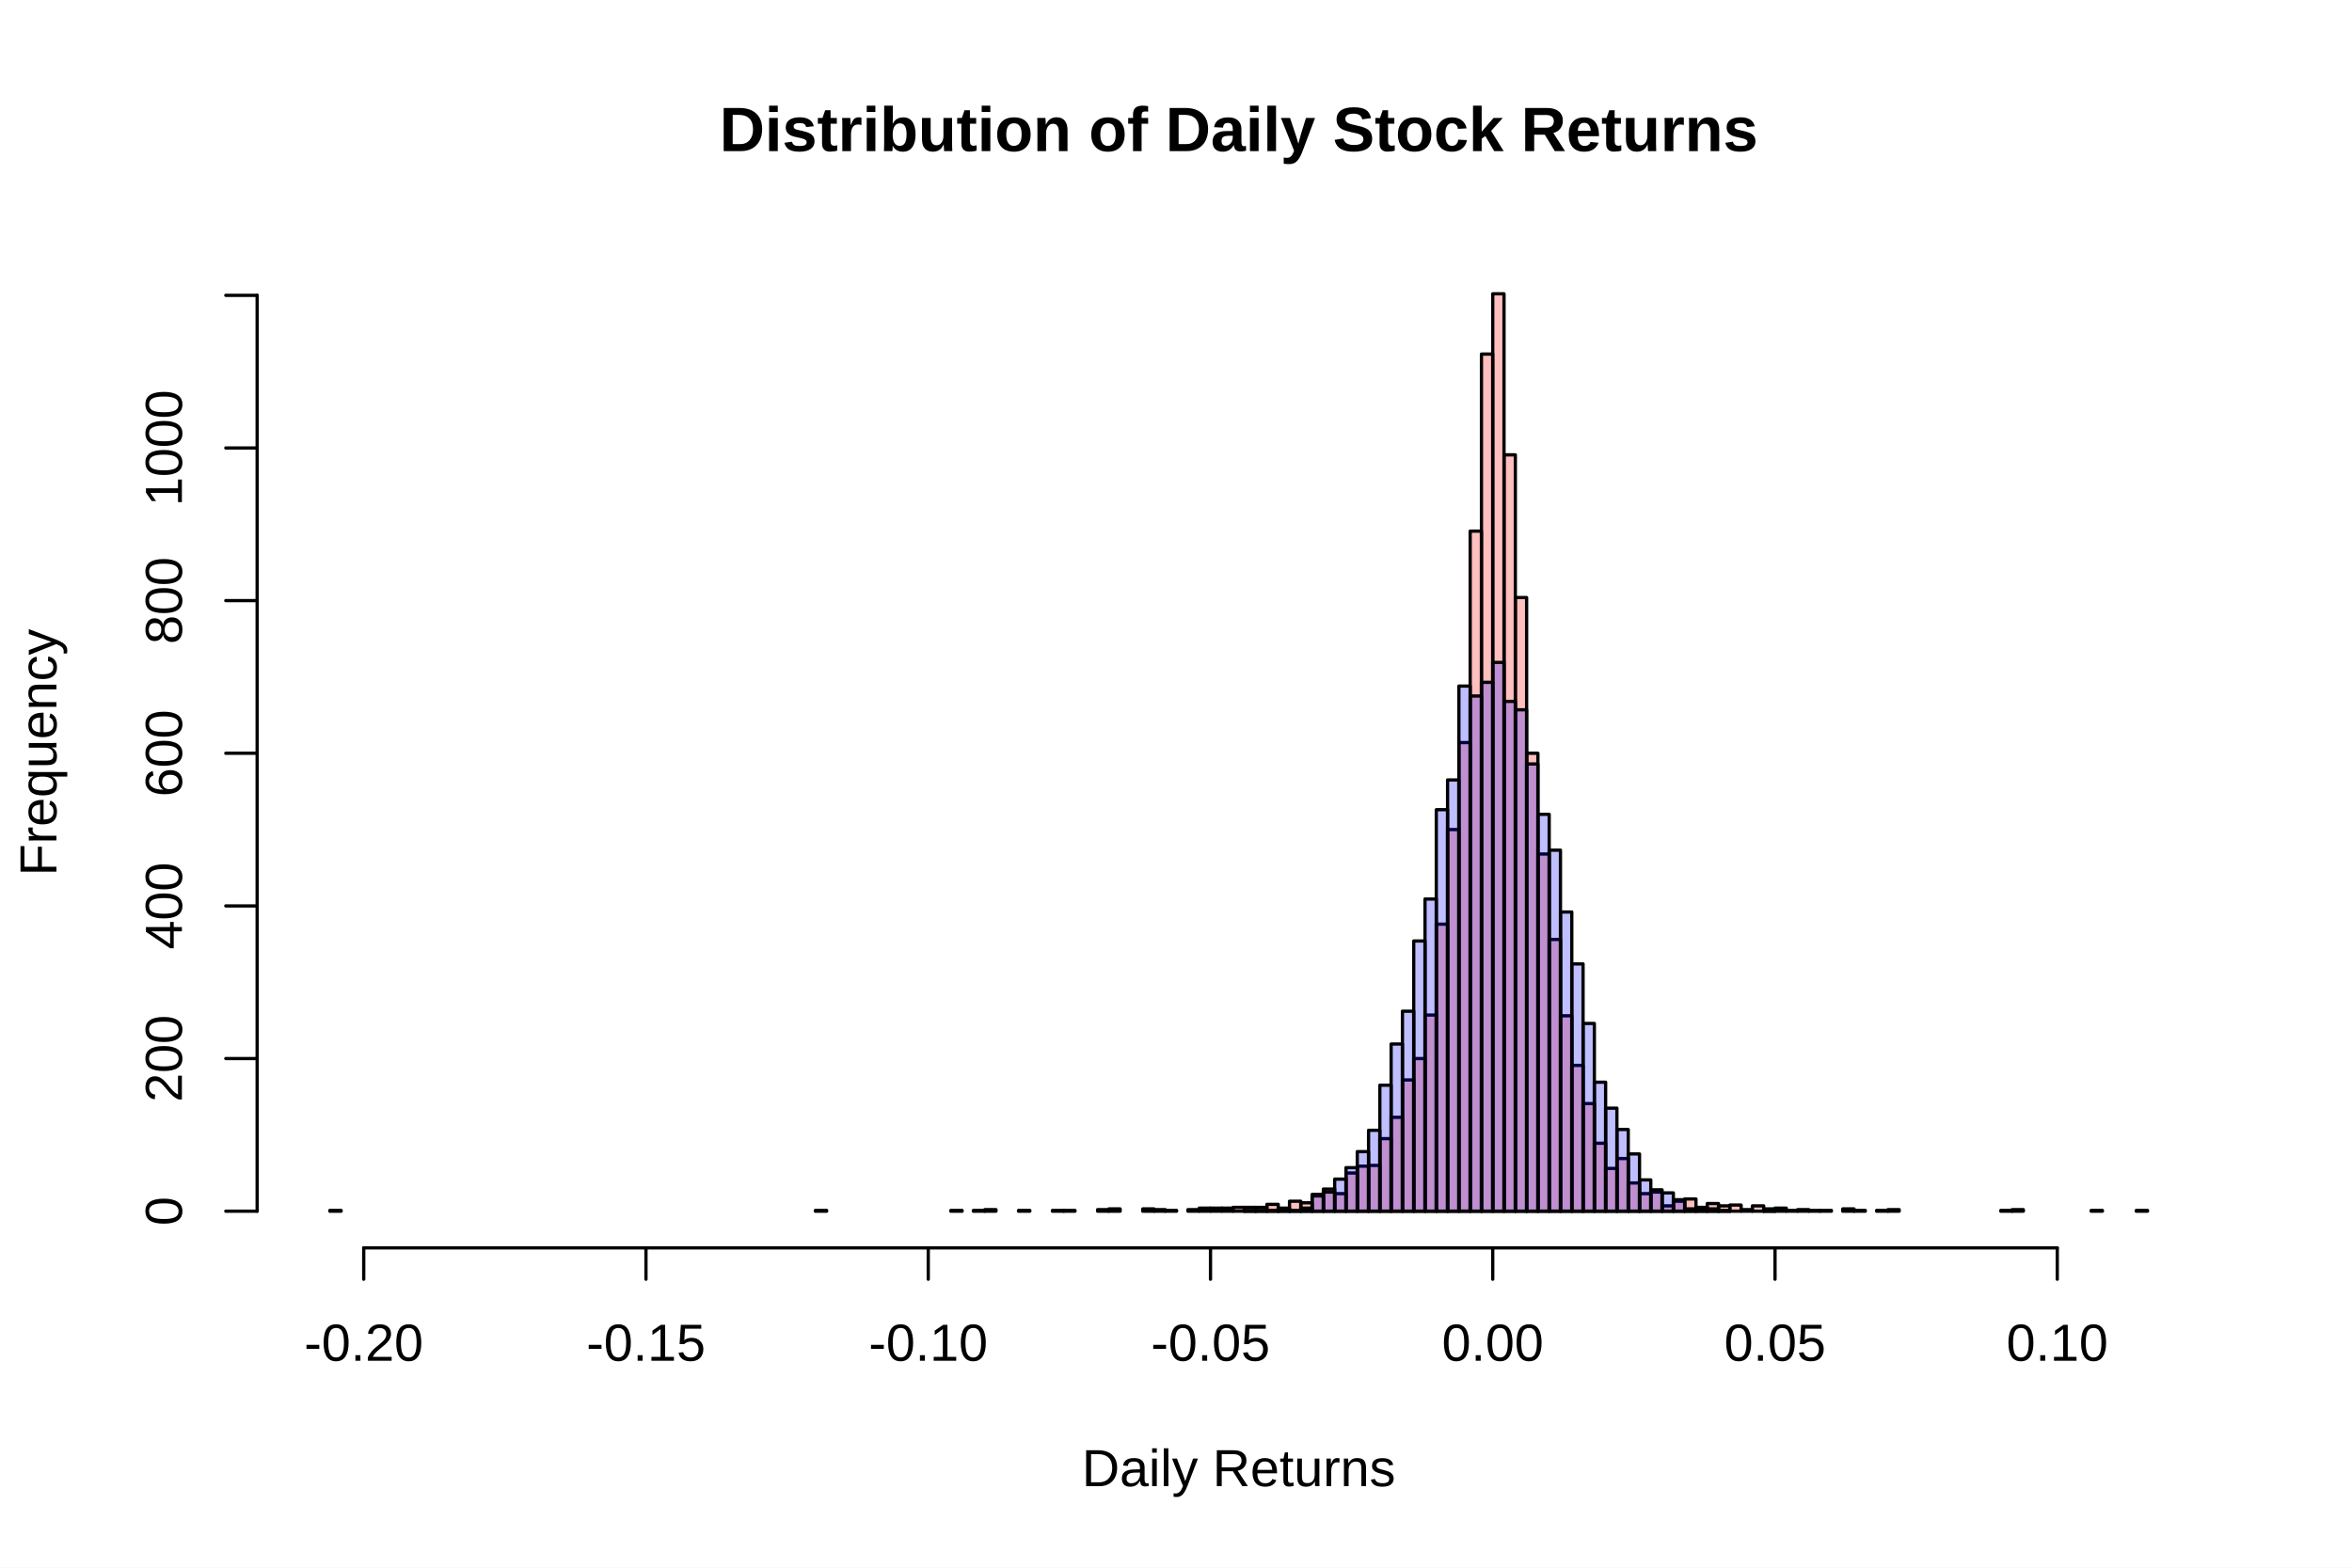
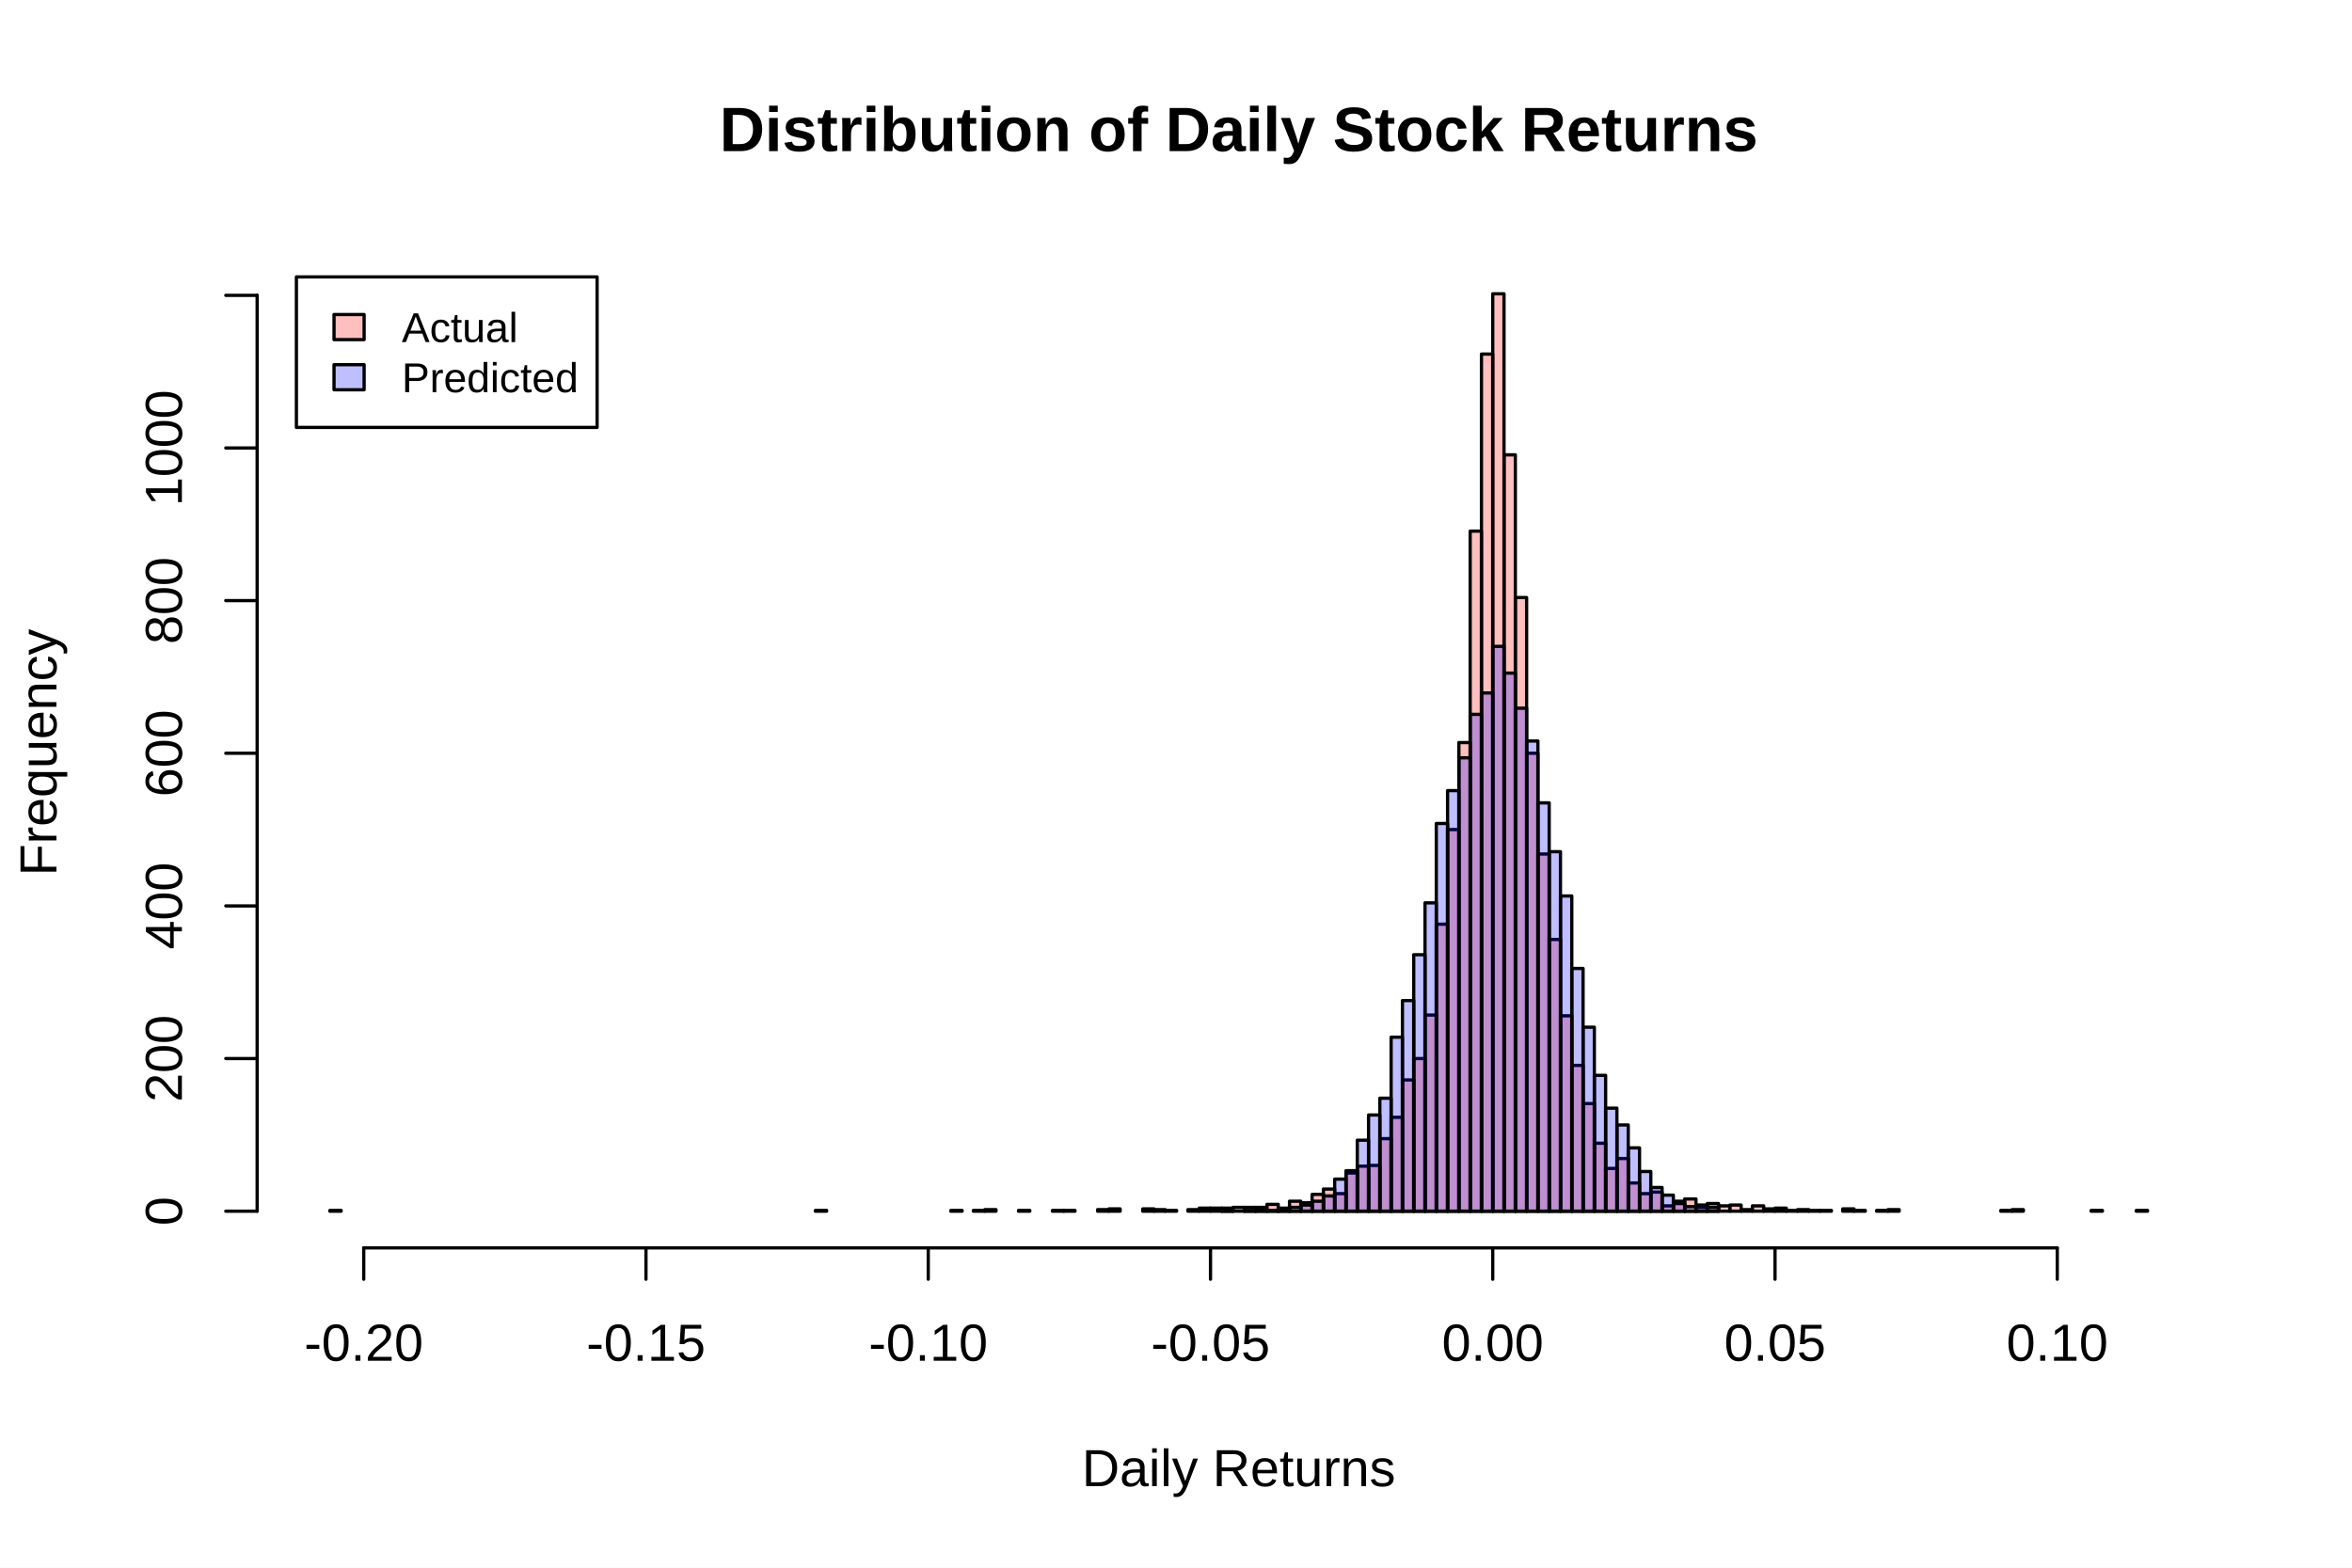
<svg xmlns="http://www.w3.org/2000/svg" class="svglite" width="540.00pt" height="360.00pt" viewBox="0 0 540.00 360.00">
  <defs>
    <style type="text/css">
    .svglite line, .svglite polyline, .svglite polygon, .svglite path, .svglite rect, .svglite circle {
      fill: none;
      stroke: #000000;
      stroke-linecap: round;
      stroke-linejoin: round;
      stroke-miterlimit: 10.00;
    }
    .svglite text {
      white-space: pre;
    }
  </style>
  </defs>
  <rect width="100%" height="100%" style="stroke: none; fill: #FFFFFF;" />
  <defs>
    <clipPath id="cpMC4wMHw1NDAuMDB8MC4wMHwzNjAuMDA=">
      <rect x="0.00" y="0.00" width="540.00" height="360.00" />
    </clipPath>
  </defs>
  <g clip-path="url(#cpMC4wMHw1NDAuMDB8MC4wMHwzNjAuMDA=)">
    <text x="284.40" y="34.70" text-anchor="middle" style="font-size: 14.40px; font-weight: bold; font-family: &quot;Arial&quot;;" textLength="238.31px" lengthAdjust="spacingAndGlyphs">Distribution of Daily Stock Returns</text>
    <text x="284.40" y="341.28" text-anchor="middle" style="font-size: 12.00px; font-family: &quot;Arial&quot;;" textLength="72.02px" lengthAdjust="spacingAndGlyphs">Daily Returns</text>
    <text transform="translate(12.96,172.80) rotate(-90)" text-anchor="middle" style="font-size: 12.00px; font-family: &quot;Arial&quot;;" textLength="56.69px" lengthAdjust="spacingAndGlyphs">Frequency</text>
    <line x1="83.51" y1="286.56" x2="472.33" y2="286.56" style="stroke-width: 0.75;" />
    <line x1="83.51" y1="286.56" x2="83.51" y2="293.76" style="stroke-width: 0.75;" />
    <line x1="148.31" y1="286.56" x2="148.31" y2="293.76" style="stroke-width: 0.75;" />
    <line x1="213.12" y1="286.56" x2="213.12" y2="293.76" style="stroke-width: 0.75;" />
    <line x1="277.92" y1="286.56" x2="277.92" y2="293.76" style="stroke-width: 0.75;" />
    <line x1="342.72" y1="286.56" x2="342.72" y2="293.76" style="stroke-width: 0.75;" />
    <line x1="407.53" y1="286.56" x2="407.53" y2="293.76" style="stroke-width: 0.75;" />
    <line x1="472.33" y1="286.56" x2="472.33" y2="293.76" style="stroke-width: 0.75;" />
    <text x="83.51" y="312.48" text-anchor="middle" style="font-size: 12.00px; font-family: &quot;Arial&quot;;" textLength="27.35px" lengthAdjust="spacingAndGlyphs">-0.20</text>
    <text x="148.31" y="312.48" text-anchor="middle" style="font-size: 12.00px; font-family: &quot;Arial&quot;;" textLength="27.35px" lengthAdjust="spacingAndGlyphs">-0.15</text>
    <text x="213.12" y="312.48" text-anchor="middle" style="font-size: 12.00px; font-family: &quot;Arial&quot;;" textLength="27.35px" lengthAdjust="spacingAndGlyphs">-0.10</text>
    <text x="277.92" y="312.48" text-anchor="middle" style="font-size: 12.00px; font-family: &quot;Arial&quot;;" textLength="27.35px" lengthAdjust="spacingAndGlyphs">-0.05</text>
    <text x="342.72" y="312.48" text-anchor="middle" style="font-size: 12.00px; font-family: &quot;Arial&quot;;" textLength="23.36px" lengthAdjust="spacingAndGlyphs">0.00</text>
    <text x="407.53" y="312.48" text-anchor="middle" style="font-size: 12.00px; font-family: &quot;Arial&quot;;" textLength="23.36px" lengthAdjust="spacingAndGlyphs">0.05</text>
    <text x="472.33" y="312.48" text-anchor="middle" style="font-size: 12.00px; font-family: &quot;Arial&quot;;" textLength="23.36px" lengthAdjust="spacingAndGlyphs">0.10</text>
    <line x1="59.04" y1="278.13" x2="59.04" y2="67.82" style="stroke-width: 0.75;" />
    <line x1="59.04" y1="278.13" x2="51.84" y2="278.13" style="stroke-width: 0.75;" />
    <line x1="59.04" y1="243.08" x2="51.84" y2="243.08" style="stroke-width: 0.75;" />
    <line x1="59.04" y1="208.03" x2="51.84" y2="208.03" style="stroke-width: 0.75;" />
    <line x1="59.04" y1="172.98" x2="51.84" y2="172.98" style="stroke-width: 0.75;" />
    <line x1="59.04" y1="137.92" x2="51.84" y2="137.92" style="stroke-width: 0.75;" />
    <line x1="59.04" y1="102.87" x2="51.84" y2="102.87" style="stroke-width: 0.75;" />
    <line x1="59.04" y1="67.82" x2="51.84" y2="67.82" style="stroke-width: 0.75;" />
    <text transform="translate(41.76,278.13) rotate(-90)" text-anchor="middle" style="font-size: 12.00px; font-family: &quot;Arial&quot;;" textLength="6.67px" lengthAdjust="spacingAndGlyphs">0</text>
    <text transform="translate(41.76,243.08) rotate(-90)" text-anchor="middle" style="font-size: 12.00px; font-family: &quot;Arial&quot;;" textLength="20.02px" lengthAdjust="spacingAndGlyphs">200</text>
    <text transform="translate(41.76,208.03) rotate(-90)" text-anchor="middle" style="font-size: 12.00px; font-family: &quot;Arial&quot;;" textLength="20.02px" lengthAdjust="spacingAndGlyphs">400</text>
    <text transform="translate(41.76,172.98) rotate(-90)" text-anchor="middle" style="font-size: 12.00px; font-family: &quot;Arial&quot;;" textLength="20.02px" lengthAdjust="spacingAndGlyphs">600</text>
    <text transform="translate(41.76,137.92) rotate(-90)" text-anchor="middle" style="font-size: 12.00px; font-family: &quot;Arial&quot;;" textLength="20.02px" lengthAdjust="spacingAndGlyphs">800</text>
    <text transform="translate(41.76,102.87) rotate(-90)" text-anchor="middle" style="font-size: 12.00px; font-family: &quot;Arial&quot;;" textLength="26.70px" lengthAdjust="spacingAndGlyphs">1000</text>
  </g>
  <defs>
    <clipPath id="cpNTkuMDR8NTA5Ljc2fDU5LjA0fDI4Ni41Ng==">
      <rect x="59.04" y="59.04" width="450.72" height="227.52" />
    </clipPath>
  </defs>
  <g clip-path="url(#cpNTkuMDR8NTA5Ljc2fDU5LjA0fDI4Ni41Ng==)">
    <rect x="75.73" y="277.96" width="2.59" height="0.18" style="stroke-width: 0.75; fill: #FF0000; fill-opacity: 0.25;" />
    <rect x="78.33" y="278.13" width="2.59" height="0.00" style="stroke-width: 0.75; fill: #FF0000; fill-opacity: 0.25;" />
    <rect x="80.92" y="278.13" width="2.59" height="0.00" style="stroke-width: 0.75; fill: #FF0000; fill-opacity: 0.25;" />
    <rect x="83.51" y="278.13" width="2.59" height="0.00" style="stroke-width: 0.75; fill: #FF0000; fill-opacity: 0.25;" />
    <rect x="86.10" y="278.13" width="2.59" height="0.00" style="stroke-width: 0.75; fill: #FF0000; fill-opacity: 0.25;" />
    <rect x="88.69" y="278.13" width="2.59" height="0.00" style="stroke-width: 0.75; fill: #FF0000; fill-opacity: 0.25;" />
    <rect x="91.29" y="278.13" width="2.59" height="0.00" style="stroke-width: 0.75; fill: #FF0000; fill-opacity: 0.25;" />
    <rect x="93.88" y="278.13" width="2.59" height="0.00" style="stroke-width: 0.75; fill: #FF0000; fill-opacity: 0.25;" />
    <rect x="96.47" y="278.13" width="2.59" height="0.00" style="stroke-width: 0.75; fill: #FF0000; fill-opacity: 0.25;" />
    <rect x="99.06" y="278.13" width="2.59" height="0.00" style="stroke-width: 0.75; fill: #FF0000; fill-opacity: 0.25;" />
    <rect x="101.65" y="278.13" width="2.59" height="0.00" style="stroke-width: 0.75; fill: #FF0000; fill-opacity: 0.25;" />
    <rect x="104.25" y="278.13" width="2.59" height="0.00" style="stroke-width: 0.75; fill: #FF0000; fill-opacity: 0.25;" />
    <rect x="106.84" y="278.13" width="2.59" height="0.00" style="stroke-width: 0.75; fill: #FF0000; fill-opacity: 0.25;" />
    <rect x="109.43" y="278.13" width="2.59" height="0.00" style="stroke-width: 0.75; fill: #FF0000; fill-opacity: 0.25;" />
    <rect x="112.02" y="278.13" width="2.59" height="0.00" style="stroke-width: 0.75; fill: #FF0000; fill-opacity: 0.25;" />
    <rect x="114.62" y="278.13" width="2.59" height="0.00" style="stroke-width: 0.75; fill: #FF0000; fill-opacity: 0.25;" />
    <rect x="117.21" y="278.13" width="2.59" height="0.00" style="stroke-width: 0.75; fill: #FF0000; fill-opacity: 0.25;" />
    <rect x="119.80" y="278.13" width="2.59" height="0.00" style="stroke-width: 0.75; fill: #FF0000; fill-opacity: 0.25;" />
    <rect x="122.39" y="278.13" width="2.59" height="0.00" style="stroke-width: 0.75; fill: #FF0000; fill-opacity: 0.25;" />
    <rect x="124.98" y="278.13" width="2.59" height="0.00" style="stroke-width: 0.75; fill: #FF0000; fill-opacity: 0.25;" />
    <rect x="127.58" y="278.13" width="2.59" height="0.00" style="stroke-width: 0.75; fill: #FF0000; fill-opacity: 0.25;" />
    <rect x="130.17" y="278.13" width="2.59" height="0.00" style="stroke-width: 0.75; fill: #FF0000; fill-opacity: 0.25;" />
    <rect x="132.76" y="278.13" width="2.59" height="0.00" style="stroke-width: 0.75; fill: #FF0000; fill-opacity: 0.25;" />
    <rect x="135.35" y="278.13" width="2.59" height="0.00" style="stroke-width: 0.75; fill: #FF0000; fill-opacity: 0.25;" />
    <rect x="137.94" y="278.13" width="2.59" height="0.00" style="stroke-width: 0.75; fill: #FF0000; fill-opacity: 0.25;" />
    <rect x="140.54" y="278.13" width="2.59" height="0.00" style="stroke-width: 0.75; fill: #FF0000; fill-opacity: 0.25;" />
    <rect x="143.13" y="278.13" width="2.59" height="0.00" style="stroke-width: 0.75; fill: #FF0000; fill-opacity: 0.25;" />
    <rect x="145.72" y="278.13" width="2.59" height="0.00" style="stroke-width: 0.75; fill: #FF0000; fill-opacity: 0.25;" />
    <rect x="148.31" y="278.13" width="2.59" height="0.00" style="stroke-width: 0.75; fill: #FF0000; fill-opacity: 0.25;" />
    <rect x="150.91" y="278.13" width="2.59" height="0.00" style="stroke-width: 0.75; fill: #FF0000; fill-opacity: 0.25;" />
    <rect x="153.50" y="278.13" width="2.59" height="0.00" style="stroke-width: 0.75; fill: #FF0000; fill-opacity: 0.25;" />
    <rect x="156.09" y="278.13" width="2.59" height="0.00" style="stroke-width: 0.75; fill: #FF0000; fill-opacity: 0.25;" />
    <rect x="158.68" y="278.13" width="2.59" height="0.00" style="stroke-width: 0.75; fill: #FF0000; fill-opacity: 0.25;" />
    <rect x="161.27" y="278.13" width="2.59" height="0.00" style="stroke-width: 0.75; fill: #FF0000; fill-opacity: 0.25;" />
    <rect x="163.87" y="278.13" width="2.59" height="0.00" style="stroke-width: 0.75; fill: #FF0000; fill-opacity: 0.25;" />
    <rect x="166.46" y="278.13" width="2.59" height="0.00" style="stroke-width: 0.75; fill: #FF0000; fill-opacity: 0.25;" />
    <rect x="169.05" y="278.13" width="2.59" height="0.00" style="stroke-width: 0.75; fill: #FF0000; fill-opacity: 0.25;" />
    <rect x="171.64" y="278.13" width="2.59" height="0.00" style="stroke-width: 0.75; fill: #FF0000; fill-opacity: 0.25;" />
    <rect x="174.23" y="278.13" width="2.59" height="0.00" style="stroke-width: 0.75; fill: #FF0000; fill-opacity: 0.25;" />
    <rect x="176.83" y="278.13" width="2.59" height="0.00" style="stroke-width: 0.75; fill: #FF0000; fill-opacity: 0.25;" />
    <rect x="179.42" y="278.13" width="2.59" height="0.00" style="stroke-width: 0.75; fill: #FF0000; fill-opacity: 0.25;" />
    <rect x="182.01" y="278.13" width="2.59" height="0.00" style="stroke-width: 0.75; fill: #FF0000; fill-opacity: 0.25;" />
    <rect x="184.60" y="278.13" width="2.59" height="0.00" style="stroke-width: 0.75; fill: #FF0000; fill-opacity: 0.25;" />
    <rect x="187.20" y="277.96" width="2.59" height="0.18" style="stroke-width: 0.75; fill: #FF0000; fill-opacity: 0.25;" />
    <rect x="189.79" y="278.13" width="2.59" height="0.00" style="stroke-width: 0.75; fill: #FF0000; fill-opacity: 0.25;" />
    <rect x="192.38" y="278.13" width="2.59" height="0.00" style="stroke-width: 0.75; fill: #FF0000; fill-opacity: 0.25;" />
    <rect x="194.97" y="278.13" width="2.59" height="0.00" style="stroke-width: 0.75; fill: #FF0000; fill-opacity: 0.25;" />
    <rect x="197.56" y="278.13" width="2.59" height="0.00" style="stroke-width: 0.75; fill: #FF0000; fill-opacity: 0.25;" />
    <rect x="200.16" y="278.13" width="2.59" height="0.00" style="stroke-width: 0.75; fill: #FF0000; fill-opacity: 0.25;" />
    <rect x="202.75" y="278.13" width="2.59" height="0.00" style="stroke-width: 0.75; fill: #FF0000; fill-opacity: 0.25;" />
    <rect x="205.34" y="278.13" width="2.59" height="0.00" style="stroke-width: 0.75; fill: #FF0000; fill-opacity: 0.25;" />
    <rect x="207.93" y="278.13" width="2.59" height="0.00" style="stroke-width: 0.75; fill: #FF0000; fill-opacity: 0.25;" />
    <rect x="210.52" y="278.13" width="2.59" height="0.00" style="stroke-width: 0.75; fill: #FF0000; fill-opacity: 0.25;" />
    <rect x="213.12" y="278.13" width="2.59" height="0.00" style="stroke-width: 0.75; fill: #FF0000; fill-opacity: 0.25;" />
    <rect x="215.71" y="278.13" width="2.59" height="0.00" style="stroke-width: 0.75; fill: #FF0000; fill-opacity: 0.25;" />
    <rect x="218.30" y="277.96" width="2.59" height="0.18" style="stroke-width: 0.75; fill: #FF0000; fill-opacity: 0.25;" />
    <rect x="220.89" y="278.13" width="2.59" height="0.00" style="stroke-width: 0.75; fill: #FF0000; fill-opacity: 0.25;" />
    <rect x="223.48" y="277.96" width="2.59" height="0.18" style="stroke-width: 0.75; fill: #FF0000; fill-opacity: 0.25;" />
    <rect x="226.08" y="277.78" width="2.59" height="0.35" style="stroke-width: 0.75; fill: #FF0000; fill-opacity: 0.25;" />
    <rect x="228.67" y="278.13" width="2.59" height="0.00" style="stroke-width: 0.75; fill: #FF0000; fill-opacity: 0.25;" />
    <rect x="231.26" y="278.13" width="2.59" height="0.00" style="stroke-width: 0.75; fill: #FF0000; fill-opacity: 0.25;" />
    <rect x="233.85" y="277.96" width="2.59" height="0.18" style="stroke-width: 0.75; fill: #FF0000; fill-opacity: 0.25;" />
    <rect x="236.45" y="278.13" width="2.59" height="0.00" style="stroke-width: 0.75; fill: #FF0000; fill-opacity: 0.25;" />
    <rect x="239.04" y="278.13" width="2.59" height="0.00" style="stroke-width: 0.75; fill: #FF0000; fill-opacity: 0.25;" />
    <rect x="241.63" y="277.96" width="2.59" height="0.18" style="stroke-width: 0.75; fill: #FF0000; fill-opacity: 0.25;" />
    <rect x="244.22" y="277.96" width="2.59" height="0.18" style="stroke-width: 0.75; fill: #FF0000; fill-opacity: 0.25;" />
    <rect x="246.81" y="278.13" width="2.59" height="0.00" style="stroke-width: 0.75; fill: #FF0000; fill-opacity: 0.25;" />
    <rect x="249.41" y="278.13" width="2.59" height="0.00" style="stroke-width: 0.75; fill: #FF0000; fill-opacity: 0.25;" />
    <rect x="252.00" y="277.78" width="2.59" height="0.35" style="stroke-width: 0.75; fill: #FF0000; fill-opacity: 0.25;" />
    <rect x="254.59" y="277.61" width="2.59" height="0.53" style="stroke-width: 0.75; fill: #FF0000; fill-opacity: 0.25;" />
    <rect x="257.18" y="278.13" width="2.59" height="0.00" style="stroke-width: 0.75; fill: #FF0000; fill-opacity: 0.25;" />
    <rect x="259.77" y="278.13" width="2.59" height="0.00" style="stroke-width: 0.75; fill: #FF0000; fill-opacity: 0.25;" />
    <rect x="262.37" y="277.61" width="2.59" height="0.53" style="stroke-width: 0.75; fill: #FF0000; fill-opacity: 0.25;" />
    <rect x="264.96" y="277.78" width="2.59" height="0.35" style="stroke-width: 0.75; fill: #FF0000; fill-opacity: 0.25;" />
    <rect x="267.55" y="277.96" width="2.59" height="0.18" style="stroke-width: 0.75; fill: #FF0000; fill-opacity: 0.25;" />
    <rect x="270.14" y="278.13" width="2.59" height="0.00" style="stroke-width: 0.75; fill: #FF0000; fill-opacity: 0.25;" />
    <rect x="272.74" y="277.78" width="2.59" height="0.35" style="stroke-width: 0.75; fill: #FF0000; fill-opacity: 0.25;" />
    <rect x="275.33" y="277.43" width="2.59" height="0.70" style="stroke-width: 0.75; fill: #FF0000; fill-opacity: 0.25;" />
    <rect x="277.92" y="277.43" width="2.59" height="0.70" style="stroke-width: 0.75; fill: #FF0000; fill-opacity: 0.25;" />
    <rect x="280.51" y="277.43" width="2.59" height="0.70" style="stroke-width: 0.75; fill: #FF0000; fill-opacity: 0.25;" />
    <rect x="283.10" y="277.26" width="2.59" height="0.88" style="stroke-width: 0.75; fill: #FF0000; fill-opacity: 0.25;" />
    <rect x="285.70" y="277.26" width="2.59" height="0.88" style="stroke-width: 0.75; fill: #FF0000; fill-opacity: 0.25;" />
    <rect x="288.29" y="277.26" width="2.59" height="0.88" style="stroke-width: 0.75; fill: #FF0000; fill-opacity: 0.25;" />
    <rect x="290.88" y="276.56" width="2.59" height="1.58" style="stroke-width: 0.75; fill: #FF0000; fill-opacity: 0.25;" />
    <rect x="293.47" y="277.43" width="2.59" height="0.70" style="stroke-width: 0.75; fill: #FF0000; fill-opacity: 0.25;" />
    <rect x="296.06" y="275.85" width="2.59" height="2.28" style="stroke-width: 0.75; fill: #FF0000; fill-opacity: 0.25;" />
    <rect x="298.66" y="276.21" width="2.59" height="1.93" style="stroke-width: 0.75; fill: #FF0000; fill-opacity: 0.25;" />
    <rect x="301.25" y="274.28" width="2.59" height="3.86" style="stroke-width: 0.75; fill: #FF0000; fill-opacity: 0.25;" />
    <rect x="303.84" y="273.05" width="2.59" height="5.08" style="stroke-width: 0.75; fill: #FF0000; fill-opacity: 0.25;" />
    <rect x="306.43" y="274.10" width="2.59" height="4.03" style="stroke-width: 0.75; fill: #FF0000; fill-opacity: 0.25;" />
    <rect x="309.03" y="269.37" width="2.59" height="8.76" style="stroke-width: 0.75; fill: #FF0000; fill-opacity: 0.25;" />
    <rect x="311.62" y="267.79" width="2.59" height="10.34" style="stroke-width: 0.75; fill: #FF0000; fill-opacity: 0.25;" />
    <rect x="314.21" y="267.62" width="2.59" height="10.52" style="stroke-width: 0.75; fill: #FF0000; fill-opacity: 0.25;" />
    <rect x="316.80" y="261.48" width="2.59" height="16.65" style="stroke-width: 0.75; fill: #FF0000; fill-opacity: 0.25;" />
    <rect x="319.39" y="256.58" width="2.59" height="21.56" style="stroke-width: 0.75; fill: #FF0000; fill-opacity: 0.25;" />
    <rect x="321.99" y="247.99" width="2.59" height="30.15" style="stroke-width: 0.75; fill: #FF0000; fill-opacity: 0.25;" />
    <rect x="324.58" y="243.08" width="2.59" height="35.05" style="stroke-width: 0.75; fill: #FF0000; fill-opacity: 0.25;" />
    <rect x="327.17" y="233.09" width="2.59" height="45.04" style="stroke-width: 0.75; fill: #FF0000; fill-opacity: 0.25;" />
    <rect x="329.76" y="212.23" width="2.59" height="65.90" style="stroke-width: 0.75; fill: #FF0000; fill-opacity: 0.25;" />
    <rect x="332.35" y="190.50" width="2.59" height="87.63" style="stroke-width: 0.75; fill: #FF0000; fill-opacity: 0.25;" />
    <rect x="334.95" y="170.52" width="2.59" height="107.61" style="stroke-width: 0.75; fill: #FF0000; fill-opacity: 0.25;" />
    <rect x="337.54" y="121.97" width="2.59" height="156.16" style="stroke-width: 0.75; fill: #FF0000; fill-opacity: 0.25;" />
    <rect x="340.13" y="81.31" width="2.59" height="196.82" style="stroke-width: 0.75; fill: #FF0000; fill-opacity: 0.25;" />
    <rect x="342.72" y="67.47" width="2.59" height="210.67" style="stroke-width: 0.75; fill: #FF0000; fill-opacity: 0.25;" />
    <rect x="345.32" y="104.45" width="2.59" height="173.69" style="stroke-width: 0.75; fill: #FF0000; fill-opacity: 0.25;" />
    <rect x="347.91" y="137.22" width="2.59" height="140.91" style="stroke-width: 0.75; fill: #FF0000; fill-opacity: 0.25;" />
    <rect x="350.50" y="172.98" width="2.59" height="105.16" style="stroke-width: 0.75; fill: #FF0000; fill-opacity: 0.25;" />
    <rect x="353.09" y="196.11" width="2.59" height="82.02" style="stroke-width: 0.75; fill: #FF0000; fill-opacity: 0.25;" />
    <rect x="355.68" y="215.74" width="2.59" height="62.39" style="stroke-width: 0.75; fill: #FF0000; fill-opacity: 0.25;" />
    <rect x="358.28" y="233.27" width="2.59" height="44.87" style="stroke-width: 0.75; fill: #FF0000; fill-opacity: 0.25;" />
    <rect x="360.87" y="244.66" width="2.59" height="33.48" style="stroke-width: 0.75; fill: #FF0000; fill-opacity: 0.25;" />
    <rect x="363.46" y="253.42" width="2.59" height="24.71" style="stroke-width: 0.75; fill: #FF0000; fill-opacity: 0.25;" />
    <rect x="366.05" y="262.53" width="2.59" height="15.60" style="stroke-width: 0.75; fill: #FF0000; fill-opacity: 0.25;" />
    <rect x="368.64" y="268.32" width="2.59" height="9.81" style="stroke-width: 0.75; fill: #FF0000; fill-opacity: 0.25;" />
    <rect x="371.24" y="266.04" width="2.59" height="12.09" style="stroke-width: 0.75; fill: #FF0000; fill-opacity: 0.25;" />
    <rect x="373.83" y="271.65" width="2.59" height="6.48" style="stroke-width: 0.75; fill: #FF0000; fill-opacity: 0.25;" />
    <rect x="376.42" y="274.10" width="2.59" height="4.03" style="stroke-width: 0.75; fill: #FF0000; fill-opacity: 0.25;" />
    <rect x="379.01" y="273.75" width="2.59" height="4.38" style="stroke-width: 0.75; fill: #FF0000; fill-opacity: 0.25;" />
    <rect x="381.60" y="276.91" width="2.59" height="1.23" style="stroke-width: 0.75; fill: #FF0000; fill-opacity: 0.25;" />
    <rect x="384.20" y="275.85" width="2.59" height="2.28" style="stroke-width: 0.75; fill: #FF0000; fill-opacity: 0.25;" />
    <rect x="386.79" y="275.33" width="2.59" height="2.80" style="stroke-width: 0.75; fill: #FF0000; fill-opacity: 0.25;" />
    <rect x="389.38" y="277.26" width="2.59" height="0.88" style="stroke-width: 0.75; fill: #FF0000; fill-opacity: 0.25;" />
    <rect x="391.97" y="276.38" width="2.59" height="1.75" style="stroke-width: 0.75; fill: #FF0000; fill-opacity: 0.25;" />
    <rect x="394.57" y="276.91" width="2.59" height="1.23" style="stroke-width: 0.75; fill: #FF0000; fill-opacity: 0.25;" />
    <rect x="397.16" y="276.73" width="2.59" height="1.40" style="stroke-width: 0.75; fill: #FF0000; fill-opacity: 0.25;" />
    <rect x="399.75" y="278.13" width="2.59" height="0.00" style="stroke-width: 0.75; fill: #FF0000; fill-opacity: 0.25;" />
    <rect x="402.34" y="276.91" width="2.59" height="1.23" style="stroke-width: 0.75; fill: #FF0000; fill-opacity: 0.25;" />
    <rect x="404.93" y="277.61" width="2.59" height="0.53" style="stroke-width: 0.75; fill: #FF0000; fill-opacity: 0.25;" />
    <rect x="407.53" y="277.43" width="2.59" height="0.70" style="stroke-width: 0.75; fill: #FF0000; fill-opacity: 0.25;" />
    <rect x="410.12" y="277.96" width="2.59" height="0.18" style="stroke-width: 0.75; fill: #FF0000; fill-opacity: 0.25;" />
    <rect x="412.71" y="277.78" width="2.59" height="0.35" style="stroke-width: 0.75; fill: #FF0000; fill-opacity: 0.25;" />
    <rect x="415.30" y="277.96" width="2.59" height="0.18" style="stroke-width: 0.75; fill: #FF0000; fill-opacity: 0.25;" />
    <rect x="417.89" y="277.96" width="2.59" height="0.18" style="stroke-width: 0.75; fill: #FF0000; fill-opacity: 0.25;" />
    <rect x="420.49" y="278.13" width="2.59" height="0.00" style="stroke-width: 0.75; fill: #FF0000; fill-opacity: 0.25;" />
    <rect x="423.08" y="277.61" width="2.59" height="0.53" style="stroke-width: 0.75; fill: #FF0000; fill-opacity: 0.25;" />
    <rect x="425.67" y="277.96" width="2.59" height="0.18" style="stroke-width: 0.75; fill: #FF0000; fill-opacity: 0.25;" />
    <rect x="428.26" y="278.13" width="2.59" height="0.00" style="stroke-width: 0.75; fill: #FF0000; fill-opacity: 0.25;" />
    <rect x="430.86" y="277.96" width="2.59" height="0.18" style="stroke-width: 0.75; fill: #FF0000; fill-opacity: 0.25;" />
    <rect x="433.45" y="277.78" width="2.59" height="0.35" style="stroke-width: 0.75; fill: #FF0000; fill-opacity: 0.25;" />
    <rect x="436.04" y="278.13" width="2.59" height="0.00" style="stroke-width: 0.75; fill: #FF0000; fill-opacity: 0.25;" />
    <rect x="438.63" y="278.13" width="2.59" height="0.00" style="stroke-width: 0.75; fill: #FF0000; fill-opacity: 0.25;" />
    <rect x="441.22" y="278.13" width="2.59" height="0.00" style="stroke-width: 0.75; fill: #FF0000; fill-opacity: 0.25;" />
    <rect x="443.82" y="278.13" width="2.59" height="0.00" style="stroke-width: 0.75; fill: #FF0000; fill-opacity: 0.25;" />
    <rect x="446.41" y="278.13" width="2.59" height="0.00" style="stroke-width: 0.75; fill: #FF0000; fill-opacity: 0.25;" />
    <rect x="449.00" y="278.13" width="2.59" height="0.00" style="stroke-width: 0.75; fill: #FF0000; fill-opacity: 0.25;" />
    <rect x="451.59" y="278.13" width="2.59" height="0.00" style="stroke-width: 0.75; fill: #FF0000; fill-opacity: 0.25;" />
    <rect x="454.18" y="278.13" width="2.59" height="0.00" style="stroke-width: 0.75; fill: #FF0000; fill-opacity: 0.25;" />
    <rect x="456.78" y="278.13" width="2.59" height="0.00" style="stroke-width: 0.75; fill: #FF0000; fill-opacity: 0.25;" />
    <rect x="459.37" y="277.96" width="2.59" height="0.18" style="stroke-width: 0.75; fill: #FF0000; fill-opacity: 0.25;" />
    <rect x="461.96" y="277.78" width="2.59" height="0.35" style="stroke-width: 0.75; fill: #FF0000; fill-opacity: 0.25;" />
    <rect x="464.55" y="278.13" width="2.59" height="0.00" style="stroke-width: 0.75; fill: #FF0000; fill-opacity: 0.25;" />
    <rect x="467.15" y="278.13" width="2.59" height="0.00" style="stroke-width: 0.75; fill: #FF0000; fill-opacity: 0.25;" />
    <rect x="469.74" y="278.13" width="2.59" height="0.00" style="stroke-width: 0.75; fill: #FF0000; fill-opacity: 0.25;" />
    <rect x="472.33" y="278.13" width="2.59" height="0.00" style="stroke-width: 0.75; fill: #FF0000; fill-opacity: 0.25;" />
    <rect x="474.92" y="278.13" width="2.59" height="0.00" style="stroke-width: 0.75; fill: #FF0000; fill-opacity: 0.25;" />
    <rect x="477.51" y="278.13" width="2.59" height="0.00" style="stroke-width: 0.75; fill: #FF0000; fill-opacity: 0.25;" />
    <rect x="480.11" y="277.96" width="2.59" height="0.18" style="stroke-width: 0.75; fill: #FF0000; fill-opacity: 0.25;" />
    <rect x="482.70" y="278.13" width="2.59" height="0.00" style="stroke-width: 0.75; fill: #FF0000; fill-opacity: 0.25;" />
    <rect x="485.29" y="278.13" width="2.59" height="0.00" style="stroke-width: 0.75; fill: #FF0000; fill-opacity: 0.25;" />
    <rect x="487.88" y="278.13" width="2.59" height="0.00" style="stroke-width: 0.75; fill: #FF0000; fill-opacity: 0.25;" />
    <rect x="490.47" y="277.96" width="2.59" height="0.18" style="stroke-width: 0.75; fill: #FF0000; fill-opacity: 0.25;" />
+     <rect x="280.51" y="277.96" width="2.59" height="0.18" style="stroke-width: 0.75; fill: #0000FF; fill-opacity: 0.25;" />
+     <rect x="283.10" y="278.13" width="2.59" height="0.00" style="stroke-width: 0.75; fill: #0000FF; fill-opacity: 0.25;" />
    <rect x="285.70" y="277.96" width="2.59" height="0.18" style="stroke-width: 0.75; fill: #0000FF; fill-opacity: 0.25;" />
-     <rect x="288.29" y="277.96" width="2.59" height="0.18" style="stroke-width: 0.75; fill: #0000FF; fill-opacity: 0.25;" />
+     <rect x="288.29" y="277.78" width="2.59" height="0.35" style="stroke-width: 0.75; fill: #0000FF; fill-opacity: 0.25;" />
    <rect x="290.88" y="277.96" width="2.59" height="0.18" style="stroke-width: 0.75; fill: #0000FF; fill-opacity: 0.25;" />
-     <rect x="293.47" y="277.78" width="2.59" height="0.35" style="stroke-width: 0.75; fill: #0000FF; fill-opacity: 0.25;" />
-     <rect x="296.06" y="277.96" width="2.59" height="0.18" style="stroke-width: 0.75; fill: #0000FF; fill-opacity: 0.25;" />
-     <rect x="298.66" y="277.43" width="2.59" height="0.70" style="stroke-width: 0.75; fill: #0000FF; fill-opacity: 0.25;" />
-     <rect x="301.25" y="274.63" width="2.59" height="3.51" style="stroke-width: 0.75; fill: #0000FF; fill-opacity: 0.25;" />
-     <rect x="303.84" y="273.75" width="2.59" height="4.38" style="stroke-width: 0.75; fill: #0000FF; fill-opacity: 0.25;" />
+     <rect x="293.47" y="277.61" width="2.59" height="0.53" style="stroke-width: 0.75; fill: #0000FF; fill-opacity: 0.25;" />
+     <rect x="296.06" y="277.26" width="2.59" height="0.88" style="stroke-width: 0.75; fill: #0000FF; fill-opacity: 0.25;" />
+     <rect x="298.66" y="276.73" width="2.59" height="1.40" style="stroke-width: 0.75; fill: #0000FF; fill-opacity: 0.25;" />
+     <rect x="301.25" y="275.85" width="2.59" height="2.28" style="stroke-width: 0.75; fill: #0000FF; fill-opacity: 0.25;" />
+     <rect x="303.84" y="274.63" width="2.59" height="3.51" style="stroke-width: 0.75; fill: #0000FF; fill-opacity: 0.25;" />
    <rect x="306.43" y="270.77" width="2.59" height="7.36" style="stroke-width: 0.75; fill: #0000FF; fill-opacity: 0.25;" />
-     <rect x="309.03" y="268.14" width="2.59" height="9.99" style="stroke-width: 0.75; fill: #0000FF; fill-opacity: 0.25;" />
-     <rect x="311.62" y="264.46" width="2.59" height="13.67" style="stroke-width: 0.75; fill: #0000FF; fill-opacity: 0.25;" />
-     <rect x="314.21" y="259.56" width="2.59" height="18.58" style="stroke-width: 0.75; fill: #0000FF; fill-opacity: 0.25;" />
-     <rect x="316.80" y="249.21" width="2.59" height="28.92" style="stroke-width: 0.75; fill: #0000FF; fill-opacity: 0.25;" />
-     <rect x="319.39" y="239.75" width="2.59" height="38.38" style="stroke-width: 0.75; fill: #0000FF; fill-opacity: 0.25;" />
-     <rect x="321.99" y="232.21" width="2.59" height="45.92" style="stroke-width: 0.75; fill: #0000FF; fill-opacity: 0.25;" />
-     <rect x="324.58" y="216.09" width="2.59" height="62.04" style="stroke-width: 0.75; fill: #0000FF; fill-opacity: 0.25;" />
-     <rect x="327.17" y="206.45" width="2.59" height="71.68" style="stroke-width: 0.75; fill: #0000FF; fill-opacity: 0.25;" />
-     <rect x="329.76" y="185.94" width="2.59" height="92.19" style="stroke-width: 0.75; fill: #0000FF; fill-opacity: 0.25;" />
-     <rect x="332.35" y="179.11" width="2.59" height="99.02" style="stroke-width: 0.75; fill: #0000FF; fill-opacity: 0.25;" />
-     <rect x="334.95" y="157.55" width="2.59" height="120.58" style="stroke-width: 0.75; fill: #0000FF; fill-opacity: 0.25;" />
-     <rect x="337.54" y="159.83" width="2.59" height="118.30" style="stroke-width: 0.75; fill: #0000FF; fill-opacity: 0.25;" />
-     <rect x="340.13" y="156.68" width="2.59" height="121.46" style="stroke-width: 0.75; fill: #0000FF; fill-opacity: 0.25;" />
-     <rect x="342.72" y="152.12" width="2.59" height="126.01" style="stroke-width: 0.75; fill: #0000FF; fill-opacity: 0.25;" />
-     <rect x="345.32" y="161.06" width="2.59" height="117.08" style="stroke-width: 0.75; fill: #0000FF; fill-opacity: 0.25;" />
-     <rect x="347.91" y="162.99" width="2.59" height="115.15" style="stroke-width: 0.75; fill: #0000FF; fill-opacity: 0.25;" />
-     <rect x="350.50" y="175.43" width="2.59" height="102.70" style="stroke-width: 0.75; fill: #0000FF; fill-opacity: 0.25;" />
-     <rect x="353.09" y="187.00" width="2.59" height="91.14" style="stroke-width: 0.75; fill: #0000FF; fill-opacity: 0.25;" />
-     <rect x="355.68" y="195.23" width="2.59" height="82.90" style="stroke-width: 0.75; fill: #0000FF; fill-opacity: 0.25;" />
-     <rect x="358.28" y="209.43" width="2.59" height="68.70" style="stroke-width: 0.75; fill: #0000FF; fill-opacity: 0.25;" />
-     <rect x="360.87" y="221.35" width="2.59" height="56.79" style="stroke-width: 0.75; fill: #0000FF; fill-opacity: 0.25;" />
-     <rect x="363.46" y="235.02" width="2.59" height="43.11" style="stroke-width: 0.75; fill: #0000FF; fill-opacity: 0.25;" />
-     <rect x="366.05" y="248.51" width="2.59" height="29.62" style="stroke-width: 0.75; fill: #0000FF; fill-opacity: 0.25;" />
+     <rect x="309.03" y="268.84" width="2.59" height="9.29" style="stroke-width: 0.75; fill: #0000FF; fill-opacity: 0.25;" />
+     <rect x="311.62" y="261.83" width="2.59" height="16.30" style="stroke-width: 0.75; fill: #0000FF; fill-opacity: 0.25;" />
+     <rect x="314.21" y="256.05" width="2.59" height="22.08" style="stroke-width: 0.75; fill: #0000FF; fill-opacity: 0.25;" />
+     <rect x="316.80" y="252.19" width="2.59" height="25.94" style="stroke-width: 0.75; fill: #0000FF; fill-opacity: 0.25;" />
+     <rect x="319.39" y="238.17" width="2.59" height="39.96" style="stroke-width: 0.75; fill: #0000FF; fill-opacity: 0.25;" />
+     <rect x="321.99" y="229.76" width="2.59" height="48.37" style="stroke-width: 0.75; fill: #0000FF; fill-opacity: 0.25;" />
+     <rect x="324.58" y="219.24" width="2.59" height="58.89" style="stroke-width: 0.75; fill: #0000FF; fill-opacity: 0.25;" />
+     <rect x="327.17" y="207.33" width="2.59" height="70.81" style="stroke-width: 0.75; fill: #0000FF; fill-opacity: 0.25;" />
+     <rect x="329.76" y="189.10" width="2.59" height="89.03" style="stroke-width: 0.75; fill: #0000FF; fill-opacity: 0.25;" />
+     <rect x="332.35" y="181.56" width="2.59" height="96.57" style="stroke-width: 0.75; fill: #0000FF; fill-opacity: 0.25;" />
+     <rect x="334.95" y="174.03" width="2.59" height="104.11" style="stroke-width: 0.75; fill: #0000FF; fill-opacity: 0.25;" />
+     <rect x="337.54" y="164.04" width="2.59" height="114.10" style="stroke-width: 0.75; fill: #0000FF; fill-opacity: 0.25;" />
+     <rect x="340.13" y="159.13" width="2.59" height="119.00" style="stroke-width: 0.75; fill: #0000FF; fill-opacity: 0.25;" />
+     <rect x="342.72" y="148.44" width="2.59" height="129.69" style="stroke-width: 0.75; fill: #0000FF; fill-opacity: 0.25;" />
+     <rect x="345.32" y="154.57" width="2.59" height="123.56" style="stroke-width: 0.75; fill: #0000FF; fill-opacity: 0.25;" />
+     <rect x="347.91" y="162.63" width="2.59" height="115.50" style="stroke-width: 0.75; fill: #0000FF; fill-opacity: 0.25;" />
+     <rect x="350.50" y="170.17" width="2.59" height="107.96" style="stroke-width: 0.75; fill: #0000FF; fill-opacity: 0.25;" />
+     <rect x="353.09" y="184.37" width="2.59" height="93.77" style="stroke-width: 0.75; fill: #0000FF; fill-opacity: 0.25;" />
+     <rect x="355.68" y="195.58" width="2.59" height="82.55" style="stroke-width: 0.75; fill: #0000FF; fill-opacity: 0.25;" />
+     <rect x="358.28" y="205.75" width="2.59" height="72.38" style="stroke-width: 0.75; fill: #0000FF; fill-opacity: 0.25;" />
+     <rect x="360.87" y="222.40" width="2.59" height="55.73" style="stroke-width: 0.75; fill: #0000FF; fill-opacity: 0.25;" />
+     <rect x="363.46" y="235.89" width="2.59" height="42.24" style="stroke-width: 0.75; fill: #0000FF; fill-opacity: 0.25;" />
+     <rect x="366.05" y="246.94" width="2.59" height="31.20" style="stroke-width: 0.75; fill: #0000FF; fill-opacity: 0.25;" />
    <rect x="368.64" y="254.47" width="2.59" height="23.66" style="stroke-width: 0.75; fill: #0000FF; fill-opacity: 0.25;" />
-     <rect x="371.24" y="259.38" width="2.59" height="18.75" style="stroke-width: 0.75; fill: #0000FF; fill-opacity: 0.25;" />
-     <rect x="373.83" y="264.99" width="2.59" height="13.14" style="stroke-width: 0.75; fill: #0000FF; fill-opacity: 0.25;" />
-     <rect x="376.42" y="270.95" width="2.59" height="7.19" style="stroke-width: 0.75; fill: #0000FF; fill-opacity: 0.25;" />
-     <rect x="379.01" y="273.23" width="2.59" height="4.91" style="stroke-width: 0.75; fill: #0000FF; fill-opacity: 0.25;" />
-     <rect x="381.60" y="273.93" width="2.59" height="4.21" style="stroke-width: 0.75; fill: #0000FF; fill-opacity: 0.25;" />
-     <rect x="384.20" y="275.50" width="2.59" height="2.63" style="stroke-width: 0.75; fill: #0000FF; fill-opacity: 0.25;" />
-     <rect x="386.79" y="277.61" width="2.59" height="0.53" style="stroke-width: 0.75; fill: #0000FF; fill-opacity: 0.25;" />
-     <rect x="389.38" y="277.78" width="2.59" height="0.35" style="stroke-width: 0.75; fill: #0000FF; fill-opacity: 0.25;" />
-     <rect x="391.97" y="277.61" width="2.59" height="0.53" style="stroke-width: 0.75; fill: #0000FF; fill-opacity: 0.25;" />
-     <rect x="394.57" y="277.96" width="2.59" height="0.18" style="stroke-width: 0.75; fill: #0000FF; fill-opacity: 0.25;" />
+     <rect x="371.24" y="258.33" width="2.59" height="19.80" style="stroke-width: 0.75; fill: #0000FF; fill-opacity: 0.25;" />
+     <rect x="373.83" y="263.59" width="2.59" height="14.55" style="stroke-width: 0.75; fill: #0000FF; fill-opacity: 0.25;" />
+     <rect x="376.42" y="269.02" width="2.59" height="9.11" style="stroke-width: 0.75; fill: #0000FF; fill-opacity: 0.25;" />
+     <rect x="379.01" y="272.70" width="2.59" height="5.43" style="stroke-width: 0.75; fill: #0000FF; fill-opacity: 0.25;" />
+     <rect x="381.60" y="274.45" width="2.59" height="3.68" style="stroke-width: 0.75; fill: #0000FF; fill-opacity: 0.25;" />
+     <rect x="384.20" y="276.38" width="2.59" height="1.75" style="stroke-width: 0.75; fill: #0000FF; fill-opacity: 0.25;" />
+     <rect x="386.79" y="277.08" width="2.59" height="1.05" style="stroke-width: 0.75; fill: #0000FF; fill-opacity: 0.25;" />
+     <rect x="389.38" y="276.73" width="2.59" height="1.40" style="stroke-width: 0.75; fill: #0000FF; fill-opacity: 0.25;" />
+     <rect x="391.97" y="277.26" width="2.59" height="0.88" style="stroke-width: 0.75; fill: #0000FF; fill-opacity: 0.25;" />
+     <rect x="394.57" y="278.13" width="2.59" height="0.00" style="stroke-width: 0.75; fill: #0000FF; fill-opacity: 0.25;" />
    <rect x="397.16" y="278.13" width="2.59" height="0.00" style="stroke-width: 0.75; fill: #0000FF; fill-opacity: 0.25;" />
    <rect x="399.75" y="277.78" width="2.59" height="0.35" style="stroke-width: 0.75; fill: #0000FF; fill-opacity: 0.25;" />
-     <rect x="402.34" y="278.13" width="2.59" height="0.00" style="stroke-width: 0.75; fill: #0000FF; fill-opacity: 0.25;" />
-     <rect x="404.93" y="277.96" width="2.59" height="0.18" style="stroke-width: 0.75; fill: #0000FF; fill-opacity: 0.25;" />
+     <rect x="68.05" y="63.59" width="69.04" height="34.56" style="stroke-width: 0.75; fill: #FFFFFF;" />
+     <rect x="76.69" y="72.23" width="6.91" height="5.76" style="stroke-width: 0.75; fill: #FF0000; fill-opacity: 0.25;" />
+     <rect x="76.69" y="83.75" width="6.91" height="5.76" style="stroke-width: 0.75; fill: #0000FF; fill-opacity: 0.25;" />
+     <text x="92.25" y="78.55" style="font-size: 9.60px; font-family: &quot;Arial&quot;;" textLength="26.66px" lengthAdjust="spacingAndGlyphs">Actual</text>
+     <text x="92.25" y="90.07" style="font-size: 9.60px; font-family: &quot;Arial&quot;;" textLength="40.53px" lengthAdjust="spacingAndGlyphs">Predicted</text>
  </g>
</svg>
